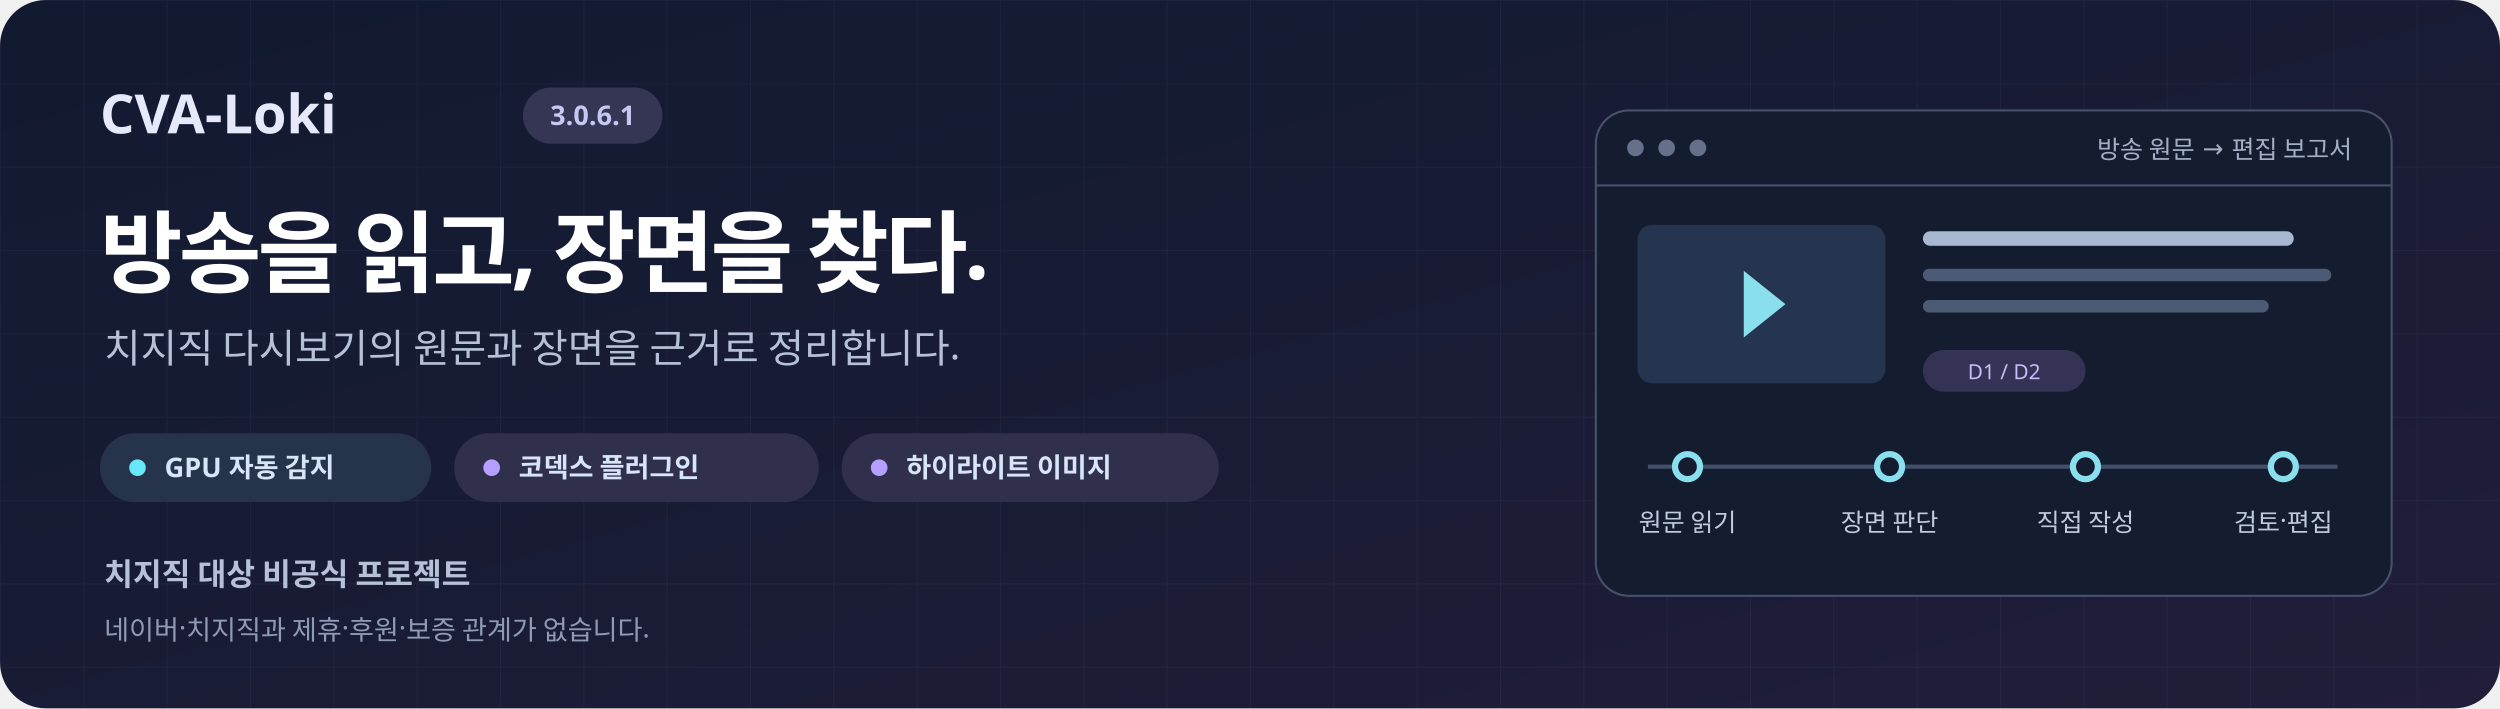
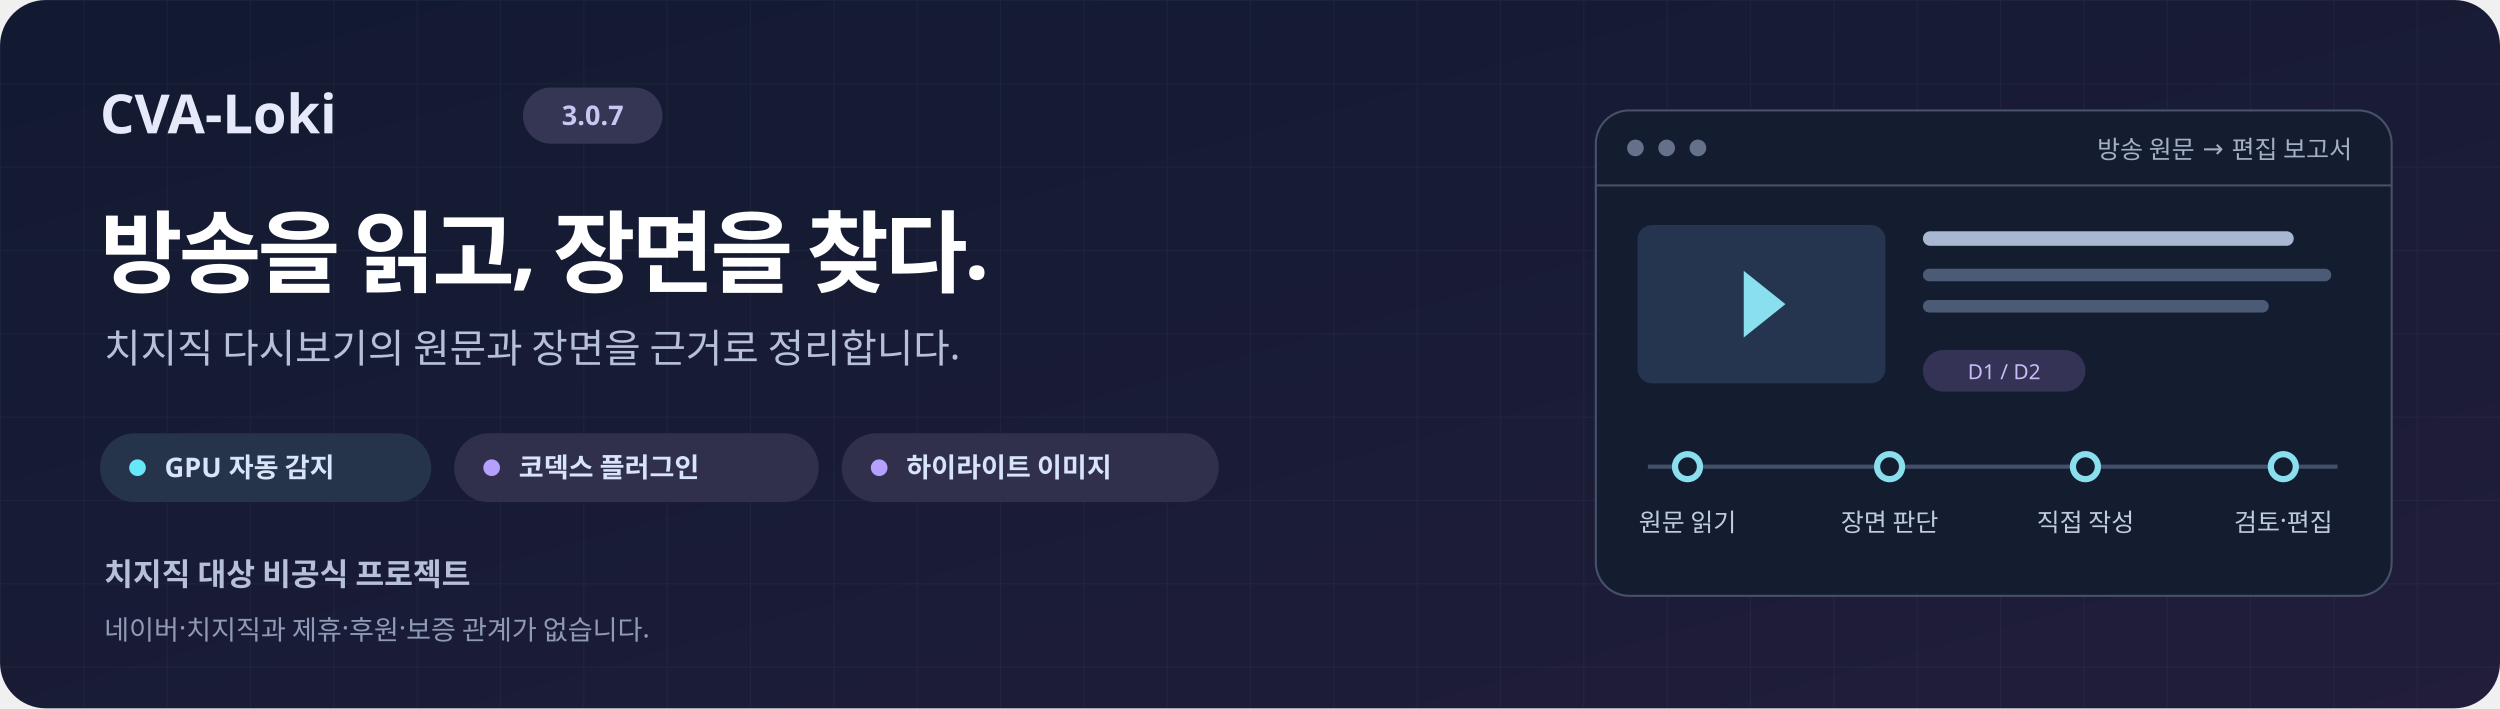
<svg xmlns="http://www.w3.org/2000/svg" viewBox="0 0 1200 340" role="img" aria-labelledby="title desc">
  <defs>
    <linearGradient id="bg" x2="1" y2="1">
      <stop stop-color="#111a31" />
      <stop offset="1" stop-color="#211d3a" />
    </linearGradient>
    <linearGradient id="accent">
      <stop stop-color="#67e8f9" />
      <stop offset="1" stop-color="#b6a0ff" />
    </linearGradient>
    <pattern id="grid" width="40" height="40" patternUnits="userSpaceOnUse">
      <path d="M40 0H0V40" fill="none" stroke="#bac8f7" stroke-opacity=".045" />
    </pattern>
  </defs>
  <rect width="1200" height="340" rx="22" fill="url(#bg)" />
  <rect width="1200" height="340" rx="22" fill="url(#grid)" />
  <path d="M0 337H1200" stroke="url(#accent)" stroke-width="6" />
  <g font-family="'Malgun Gothic','Apple SD Gothic Neo','Noto Sans KR',sans-serif">
    <text x="48" y="64" fill="#e5e9fa" font-size="26" font-weight="700">CVA-Loki</text>
    <rect x="251" y="42" width="67" height="27" rx="13.5" fill="#343653" />
-     <text x="284.5" y="60" text-anchor="middle" fill="#c7c7f3" font-size="13" font-weight="600">3.0.6.1</text>
+     <text x="284.5" y="60" text-anchor="middle" fill="#c7c7f3" font-size="13" font-weight="600">3.0.7</text>
    <text x="48" y="137" fill="#ffffff" font-size="43" font-weight="750" letter-spacing="-1.7">방송을 읽고, 장면을 찾다.</text>
    <text x="50" y="174" fill="#b6c1d8" font-size="19">치지직 다시보기의 원문과 장면을 근거로 정리합니다.</text>
    <g font-size="13" font-weight="600" fill="#d8e4f8">
      <rect x="48" y="208" width="159" height="33" rx="16.5" fill="#25334b" />
      <circle cx="66" cy="224.5" r="4" fill="#67e8f9" />
      <text x="79" y="229">GPU 자동 감지</text>
      <rect x="218" y="208" width="175" height="33" rx="16.5" fill="#30304d" />
      <circle cx="236" cy="224.5" r="4" fill="#b6a0ff" />
      <text x="249" y="229">코덱스 플러그인</text>
      <rect x="404" y="208" width="181" height="33" rx="16.5" fill="#30304d" />
      <circle cx="422" cy="224.5" r="4" fill="#b6a0ff" />
      <text x="435" y="229">하이라이트 이미지</text>
    </g>
    <text x="50" y="281" fill="#b6c1d8" font-size="15" font-weight="600">치지직 대상 비공식 프로젝트</text>
    <text x="50" y="307" fill="#8f9bb5" font-size="13">네이버·치지직과 제휴·후원·보증 관계가 없습니다.</text>
    <g transform="translate(766 53)">
      <rect x="0" y="0" width="382" height="233" rx="16" fill="#141c30" stroke="#47516a" />
      <path d="M0 36H382" stroke="#47516a" />
      <circle cx="19" cy="18" r="4" fill="#65718a" />
      <circle cx="34" cy="18" r="4" fill="#65718a" />
      <circle cx="49" cy="18" r="4" fill="#65718a" />
      <text x="363" y="23" text-anchor="end" fill="#a4afc5" font-size="12">방송 원문 → 편집 보고서</text>
      <rect x="20" y="55" width="119" height="76" rx="7" fill="#26354f" />
      <path d="M71 77L91 93L71 109Z" fill="#89dfed" />
      <rect x="157" y="58" width="178" height="7" rx="3.5" fill="#a8b8d2" />
      <rect x="157" y="76" width="196" height="6" rx="3" fill="#4c5b75" />
      <rect x="157" y="91" width="166" height="6" rx="3" fill="#4c5b75" />
      <rect x="157" y="115" width="78" height="20" rx="10" fill="#343355" />
      <text x="196" y="129" text-anchor="middle" fill="#c8bdf9" font-size="10">D1 / D2</text>
      <path d="M25 171H356" stroke="#43506b" stroke-width="2" />
      <path d="M44 171H320" stroke="url(#accent)" stroke-width="3" />
      <g fill="#141c30" stroke="#89dfed" stroke-width="3">
        <circle cx="44" cy="171" r="6" />
        <circle cx="141" cy="171" r="6" />
        <circle cx="235" cy="171" r="6" />
        <circle cx="330" cy="171" r="6" />
      </g>
      <g fill="#c0cbe0" font-size="12" text-anchor="middle">
        <text x="44" y="202">원문 읽기</text>
        <text x="141" y="202">장면 판단</text>
        <text x="235" y="202">직접 작성</text>
        <text x="330" y="202">검토·편집</text>
      </g>
    </g>
  </g>
</svg>
